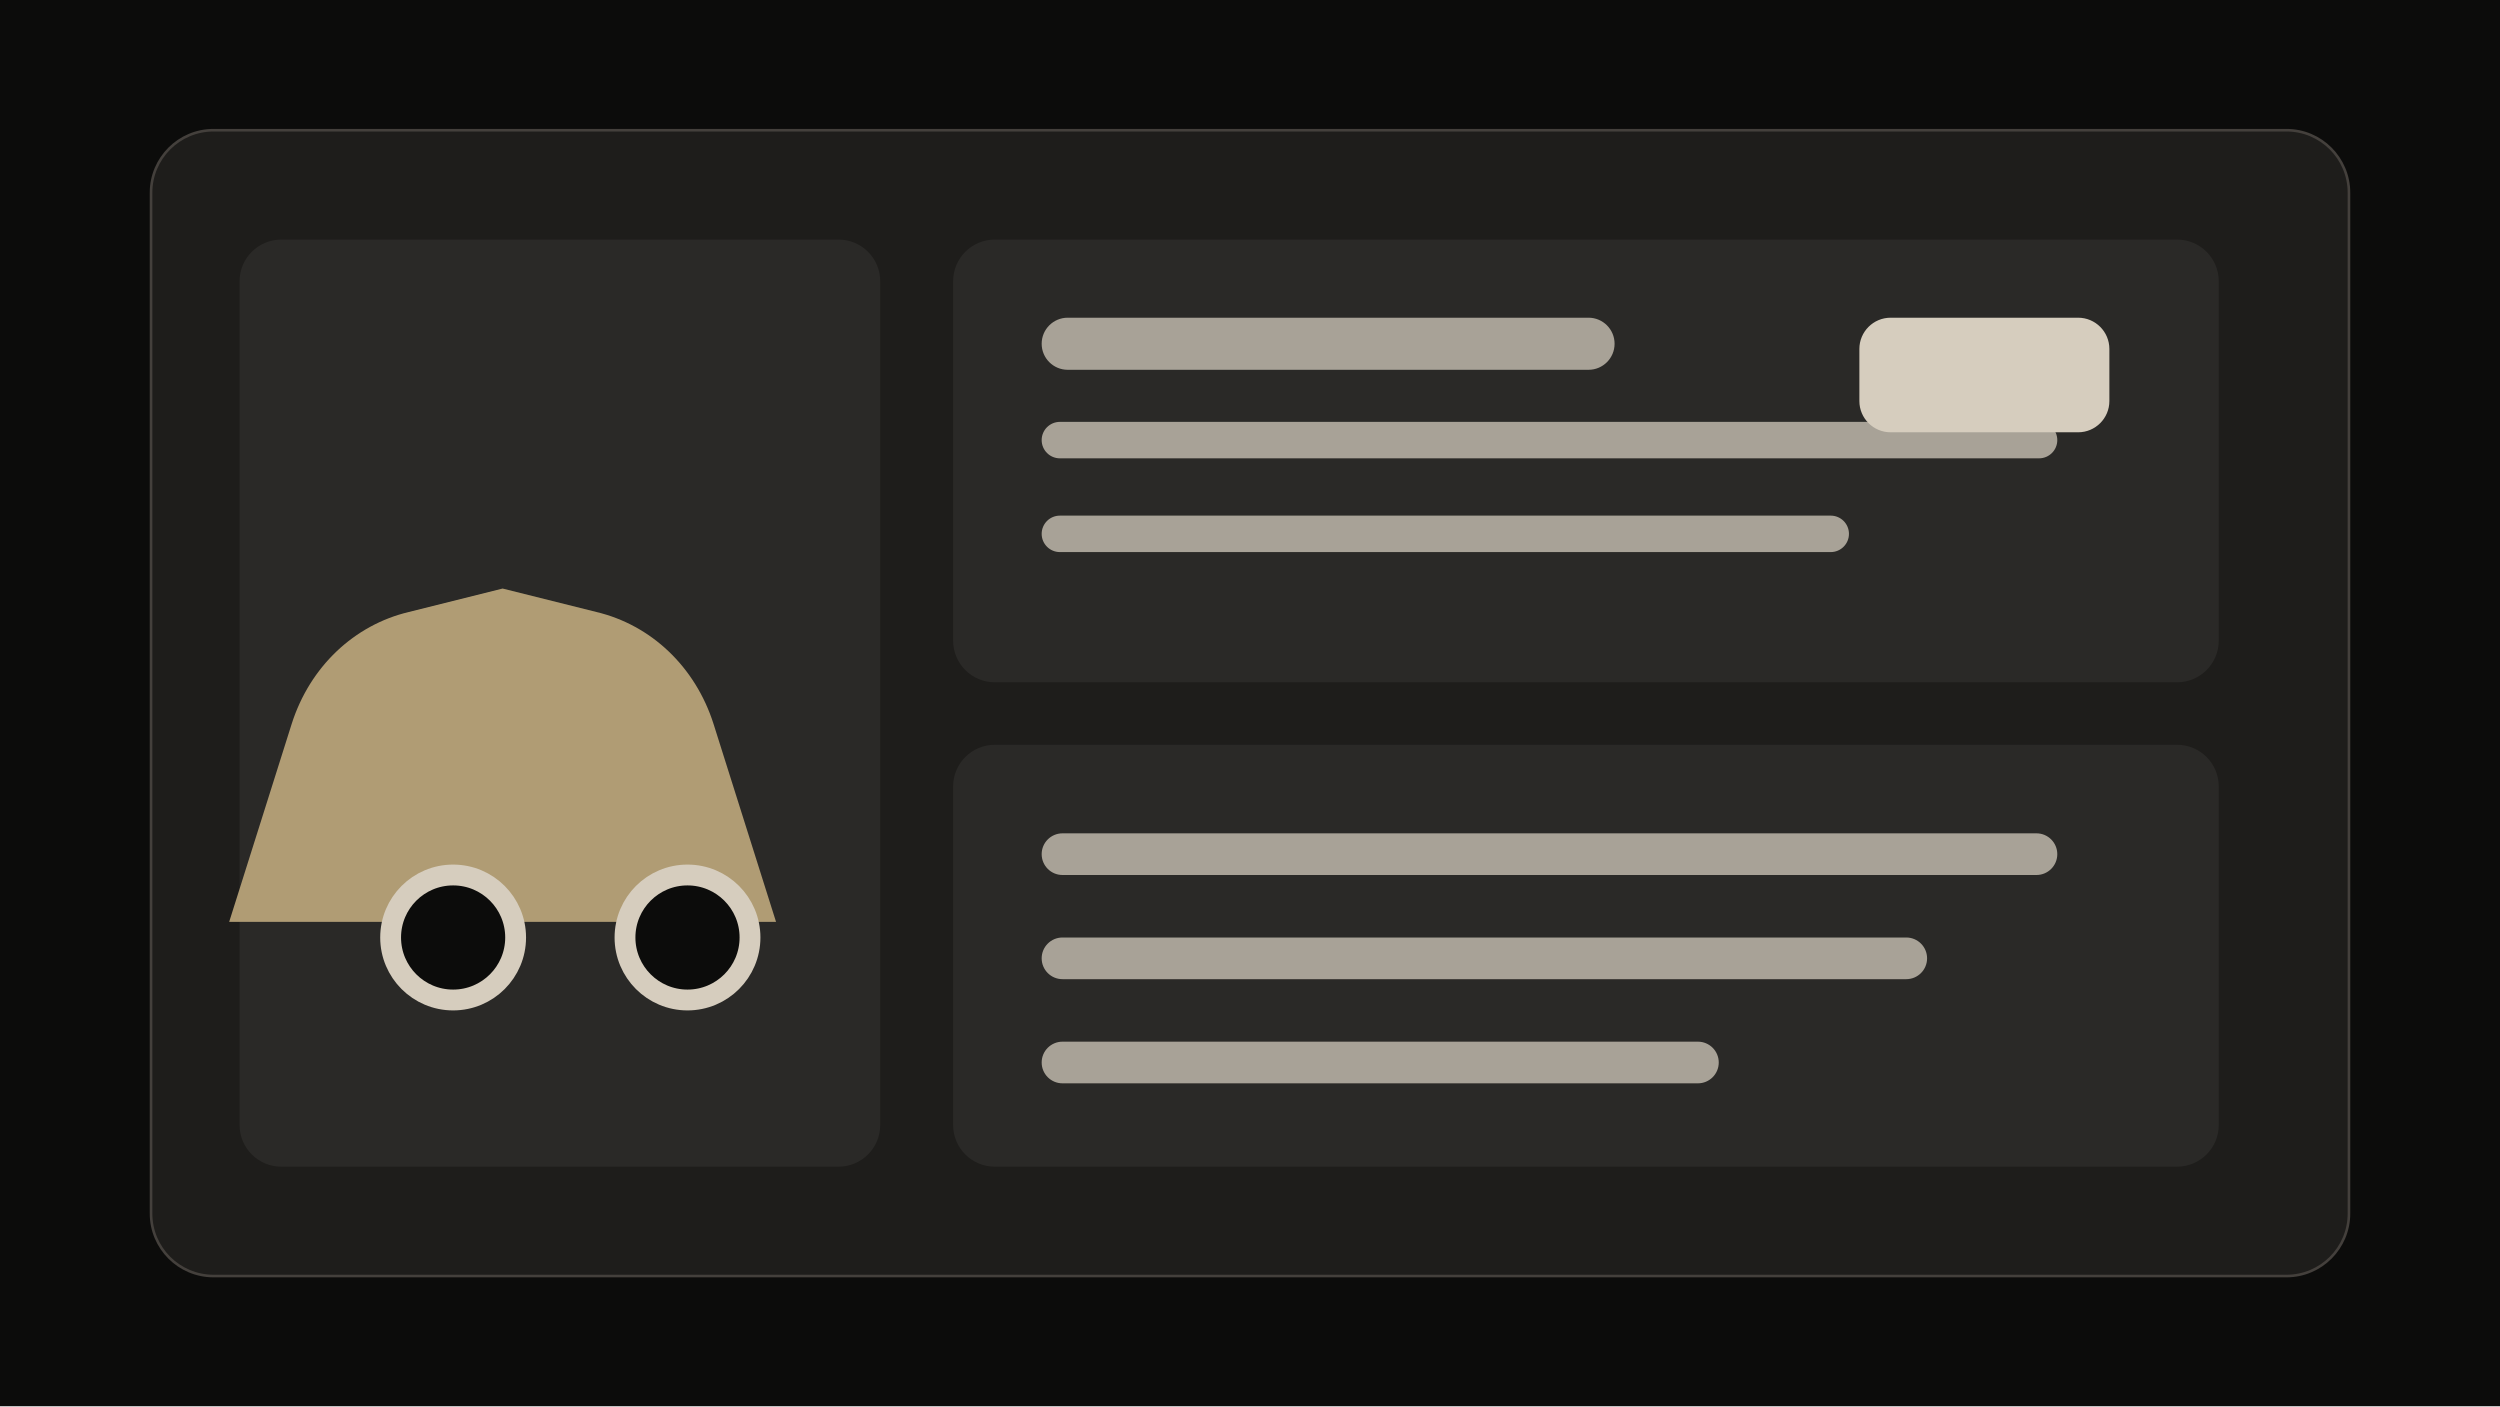
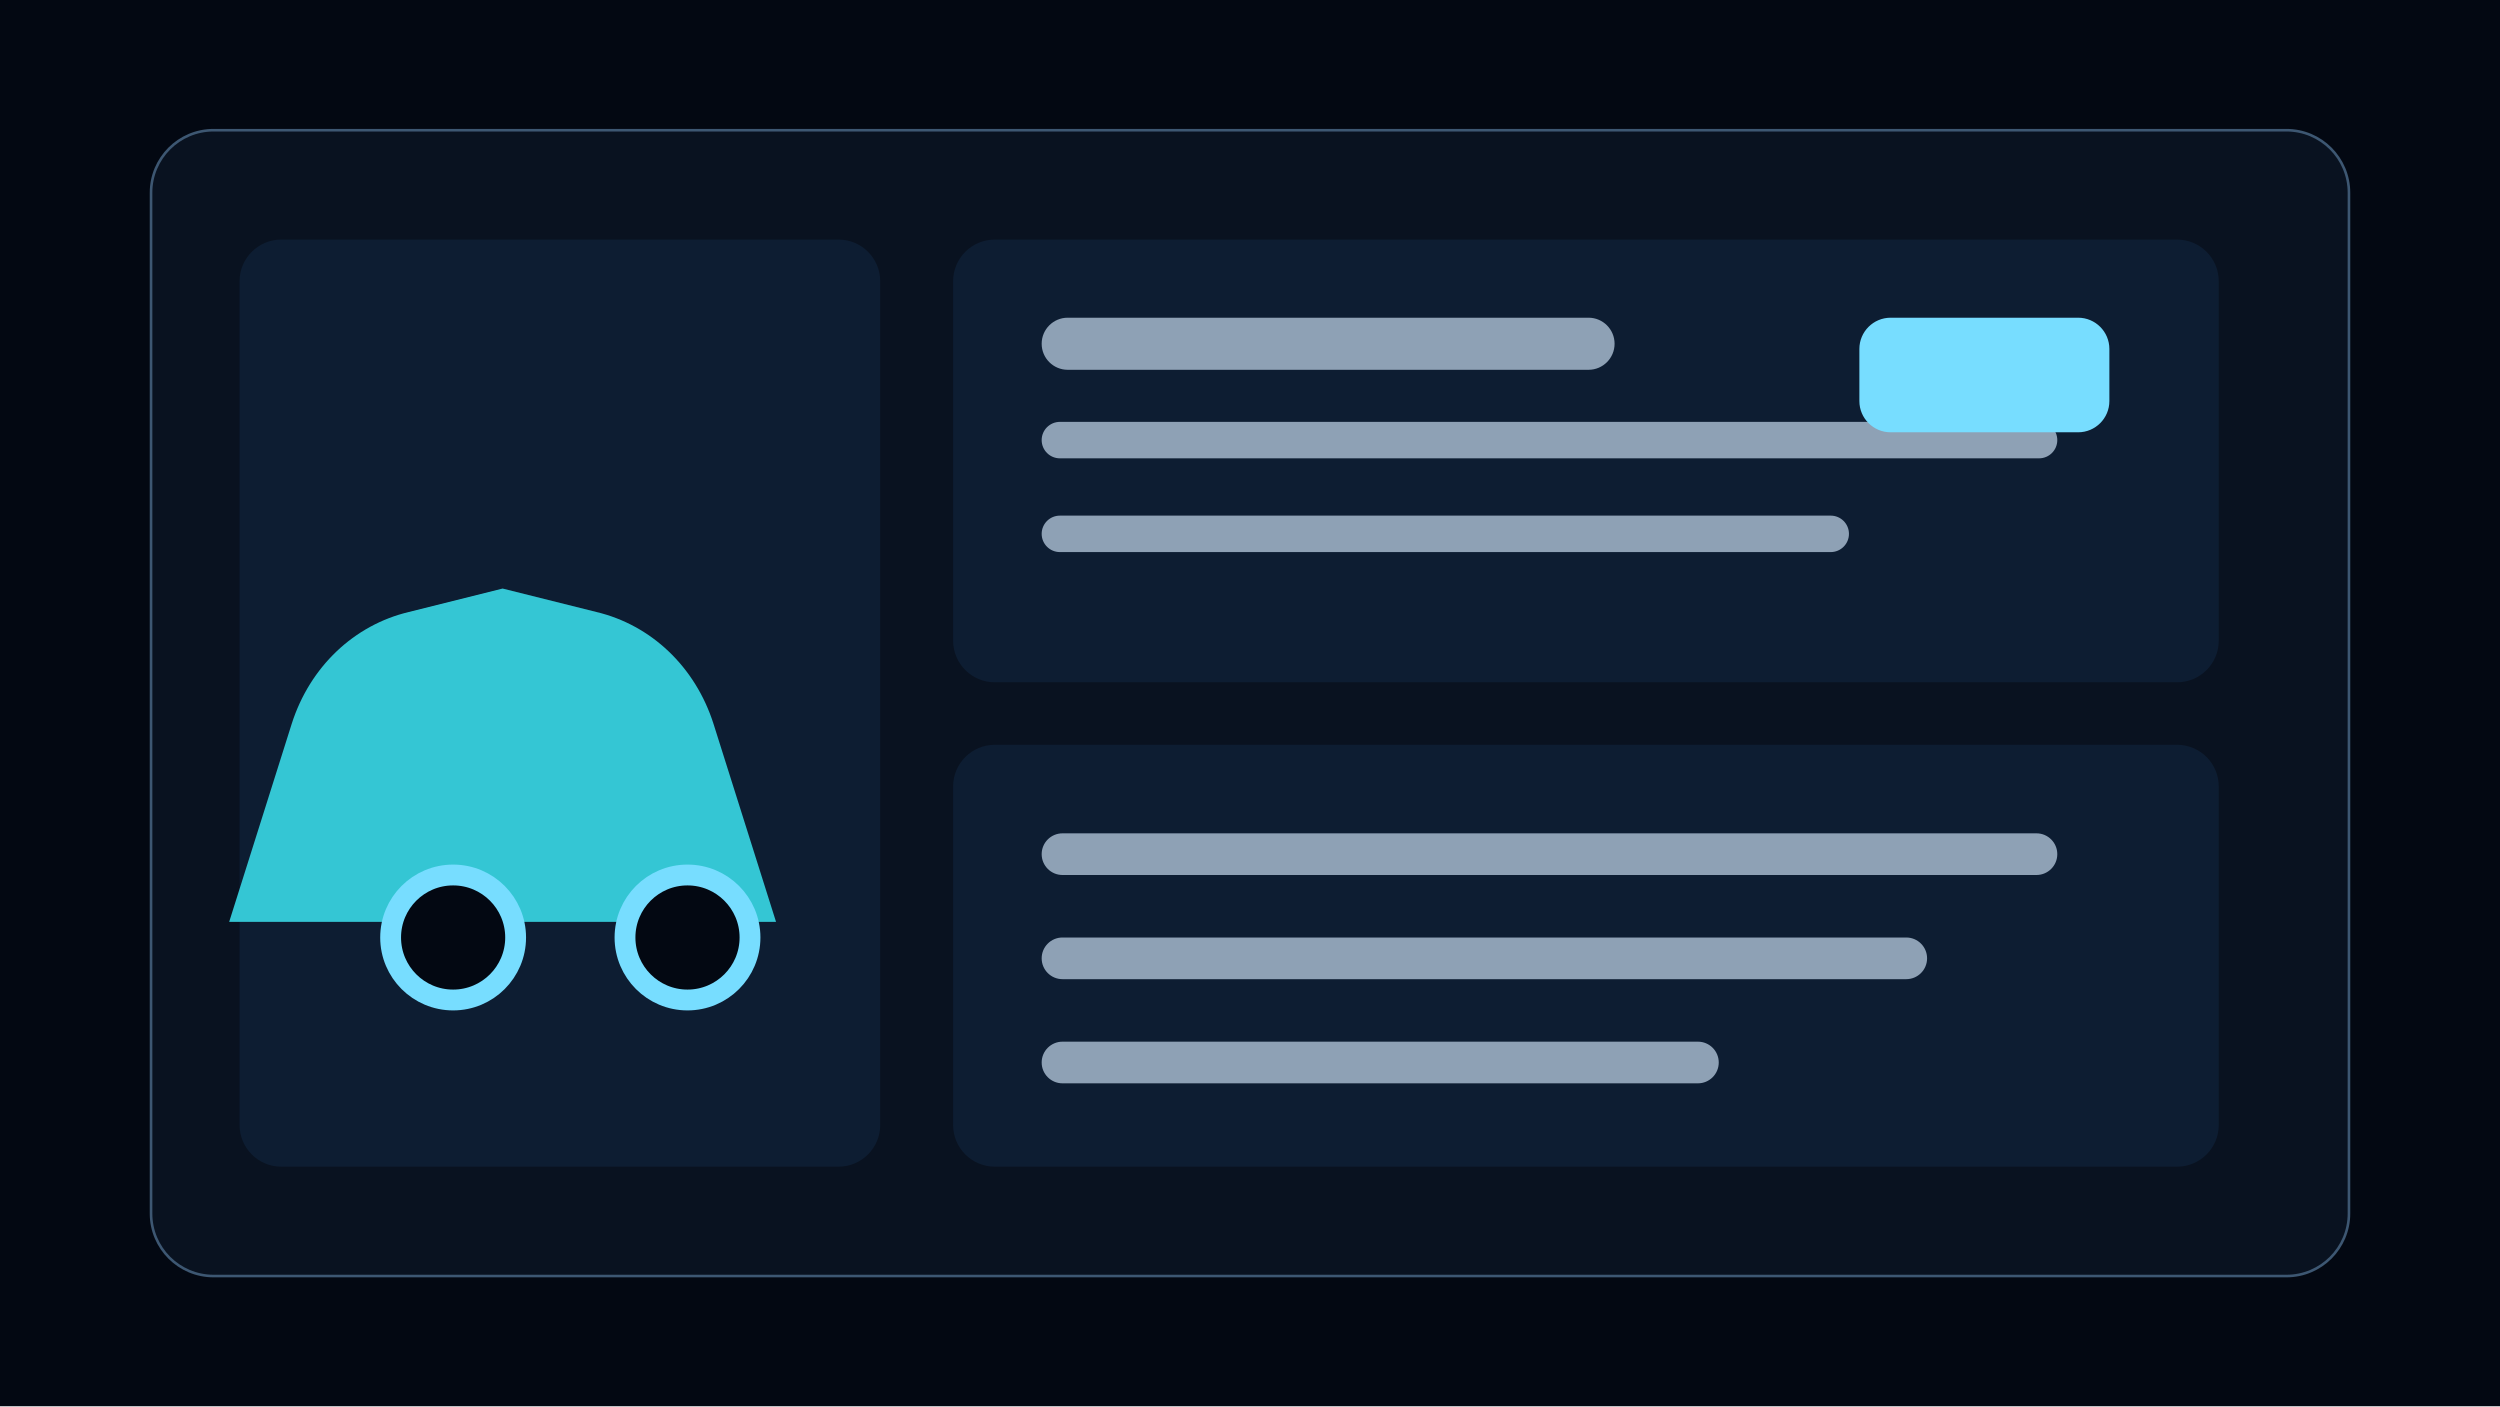
<svg xmlns="http://www.w3.org/2000/svg" width="960" height="540" viewBox="0 0 960 540" role="img" aria-label="Demonstração Car Hunter Fast">
-   <rect width="960" height="540" fill="#0c0c0b" />
-   <rect x="58" y="50" width="844" height="440" rx="24" fill="#1e1d1b" stroke="#44403c" />
-   <rect x="92" y="92" width="246" height="356" rx="16" fill="#2a2927" />
-   <rect x="366" y="92" width="486" height="170" rx="16" fill="#2a2927" />
-   <rect x="366" y="286" width="486" height="162" rx="16" fill="#2a2927" />
-   <path d="M132 354h166l-24-76c-7-22-24-38-45-43l-36-9-36 9c-21 5-38 21-45 43l-24 76Z" fill="#bca67b" opacity=".92" />
-   <circle cx="174" cy="360" r="24" fill="#0c0c0b" stroke="#d6cdbe" stroke-width="8" />
-   <circle cx="264" cy="360" r="24" fill="#0c0c0b" stroke="#d6cdbe" stroke-width="8" />
-   <g fill="#a8a297">
+   <rect width="960" height="540" fill="#030812" />
+   <rect x="58" y="50" width="844" height="440" rx="24" fill="#091220" stroke="#3d5772" />
+   <rect x="92" y="92" width="246" height="356" rx="16" fill="#0d1d32" />
+   <rect x="366" y="92" width="486" height="170" rx="16" fill="#0d1d32" />
+   <rect x="366" y="286" width="486" height="162" rx="16" fill="#0d1d32" />
+   <path d="M132 354h166l-24-76c-7-22-24-38-45-43l-36-9-36 9c-21 5-38 21-45 43l-24 76Z" fill="#37d5e2" opacity=".92" />
+   <circle cx="174" cy="360" r="24" fill="#030812" stroke="#77ddff" stroke-width="8" />
+   <circle cx="264" cy="360" r="24" fill="#030812" stroke="#77ddff" stroke-width="8" />
+   <g fill="#8ea1b5">
    <rect x="400" y="122" width="220" height="20" rx="10" />
    <rect x="400" y="162" width="390" height="14" rx="7" />
    <rect x="400" y="198" width="310" height="14" rx="7" />
    <rect x="400" y="320" width="390" height="16" rx="8" />
    <rect x="400" y="360" width="340" height="16" rx="8" />
    <rect x="400" y="400" width="260" height="16" rx="8" />
  </g>
-   <rect x="714" y="122" width="96" height="44" rx="12" fill="#d6cdbe" />
+   <rect x="714" y="122" width="96" height="44" rx="12" fill="#77ddff" />
</svg>
